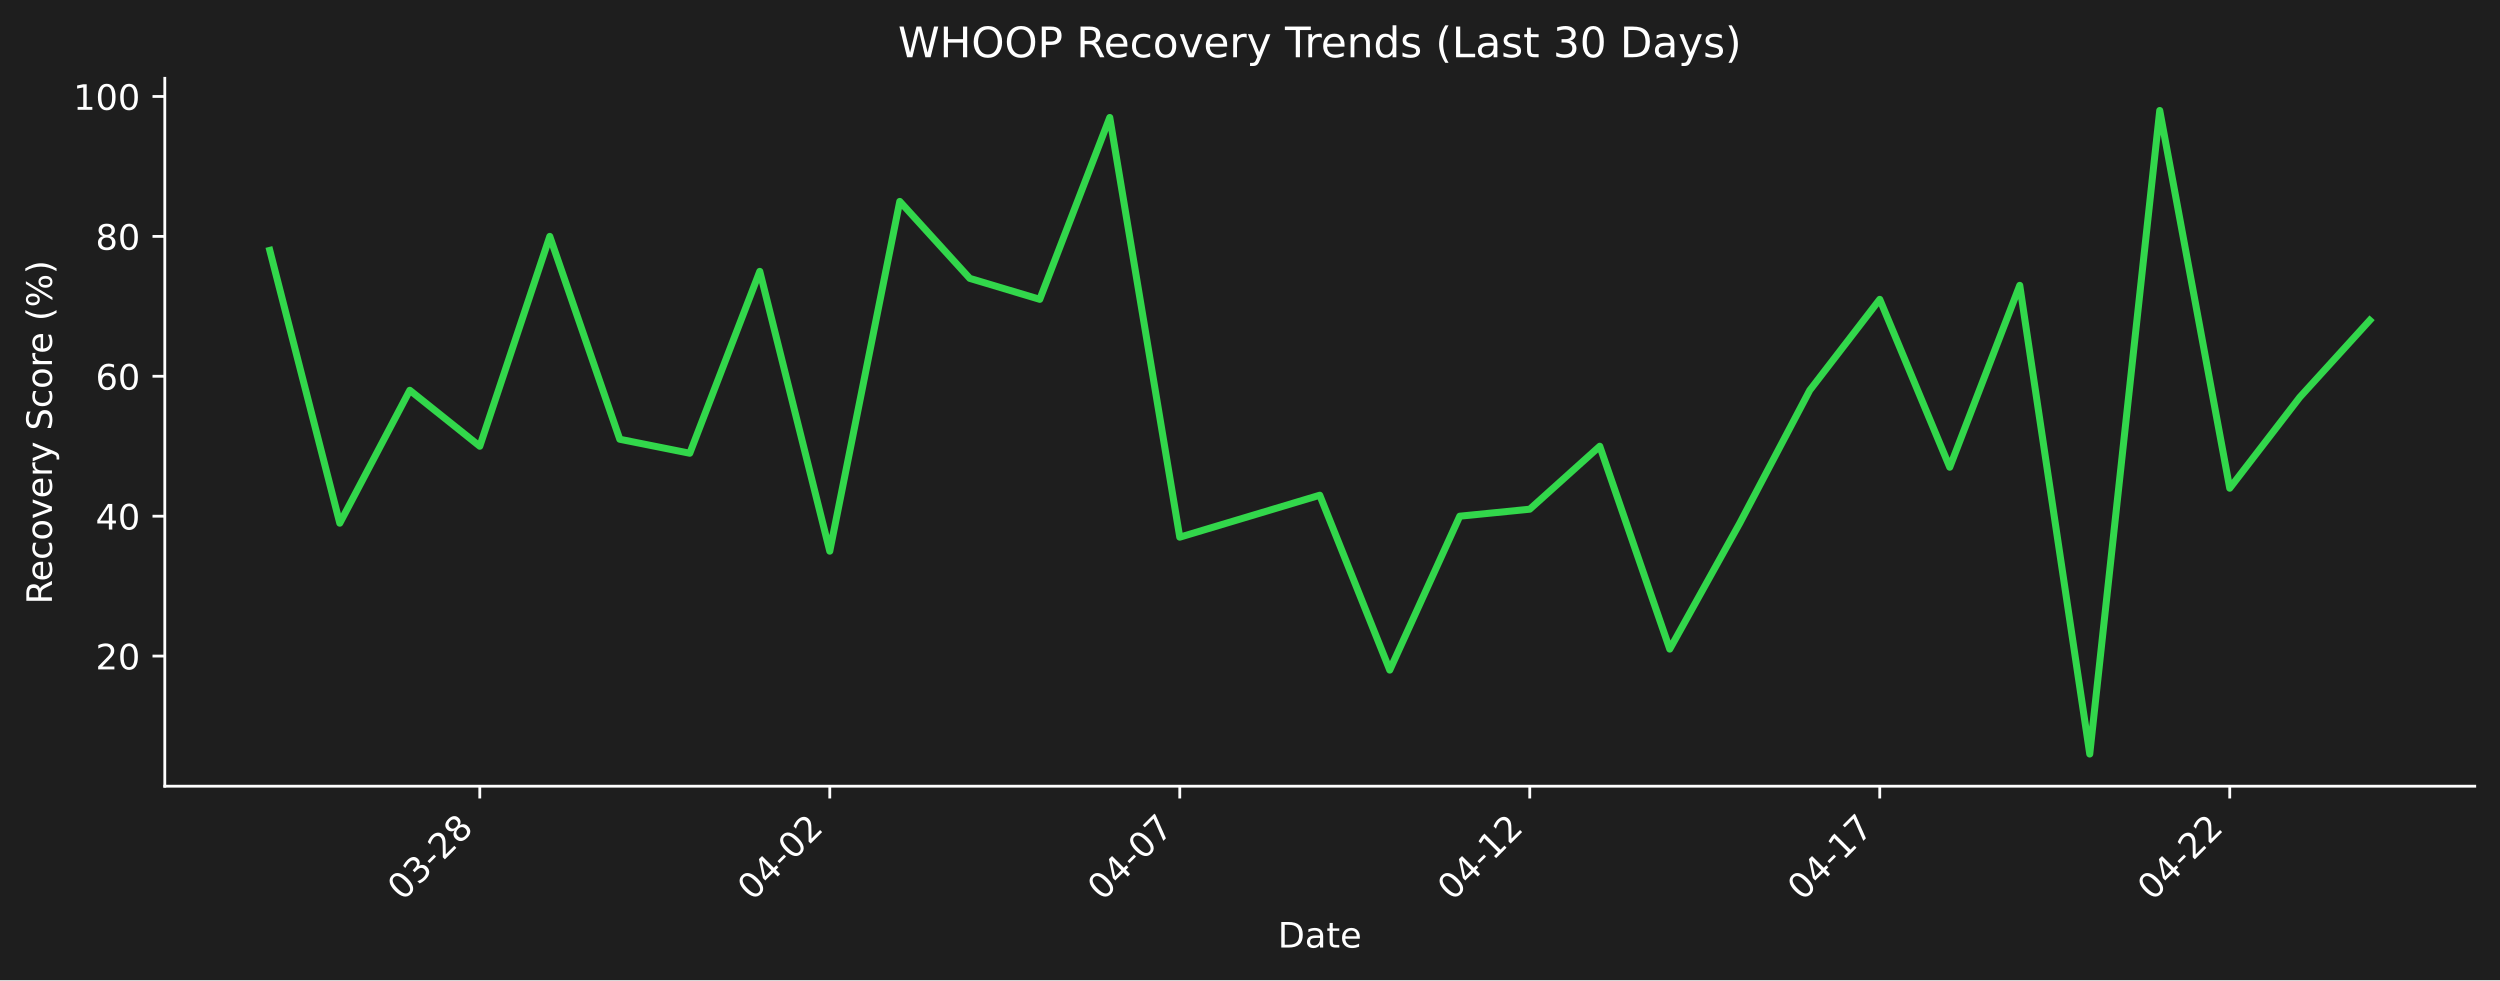
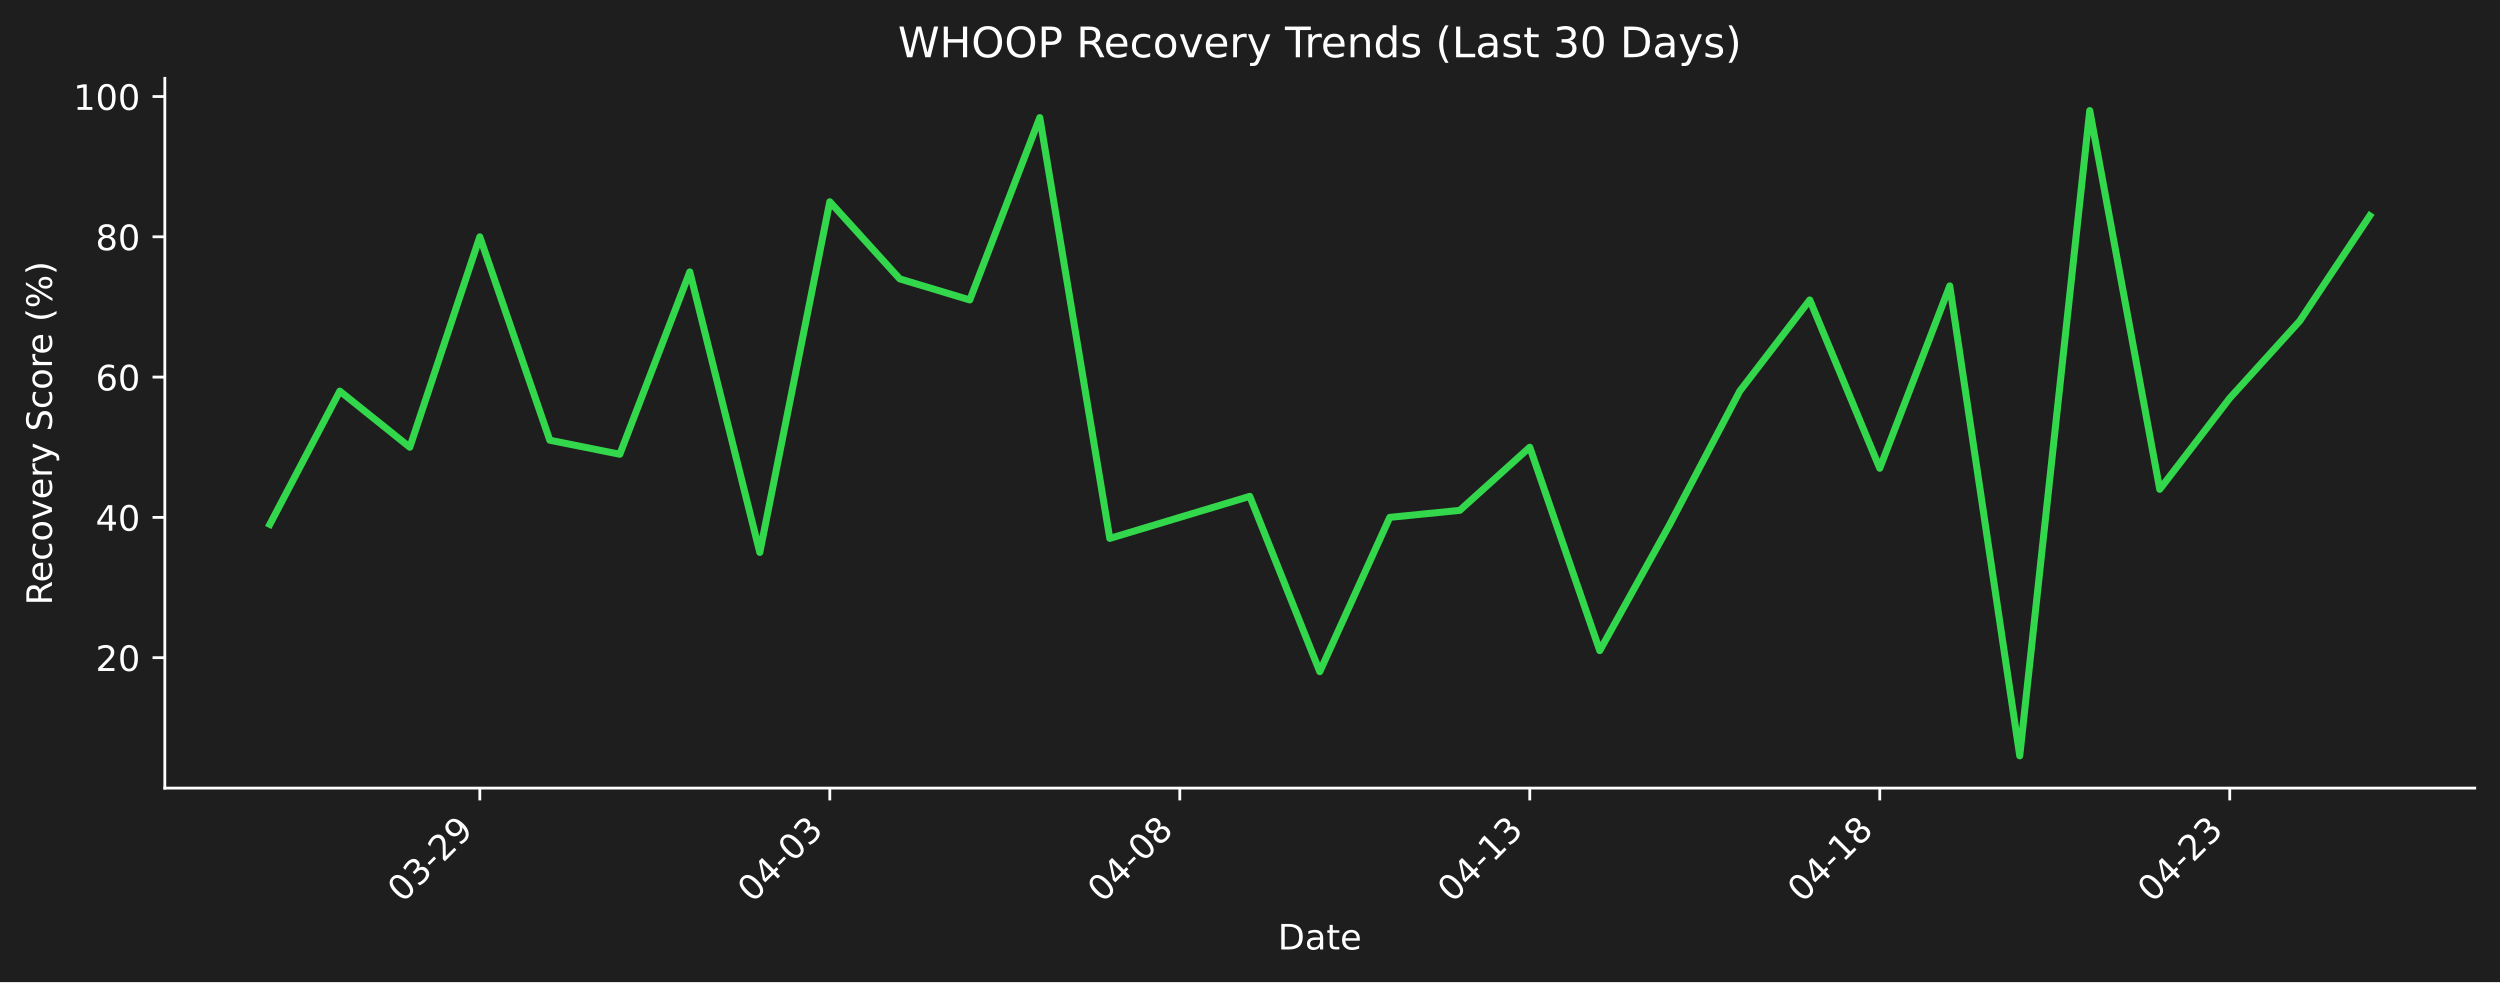
- <svg xmlns="http://www.w3.org/2000/svg" xmlns:xlink="http://www.w3.org/1999/xlink" width="712.496pt" height="279.334pt" viewBox="0 0 712.496 279.334" version="1.1">
+ <svg xmlns="http://www.w3.org/2000/svg" xmlns:xlink="http://www.w3.org/1999/xlink" width="712.361pt" height="279.832pt" viewBox="0 0 712.361 279.832" version="1.1">
  <defs>
    <style type="text/css">*{stroke-linejoin: round; stroke-linecap: butt}</style>
  </defs>
  <g id="figure_1">
    <g id="patch_1">
-       <path d="M 0 279.334  L 712.496 279.334  L 712.496 0  L 0 0  z " style="fill: #1e1e1e" />
+       <path d="M 0 279.832  L 712.361 279.832  L 712.361 0  L 0 0  z " style="fill: #1e1e1e" />
    </g>
    <g id="axes_1">
      <g id="patch_2">
-         <path d="M 46.966 224.066  L 705.296 224.066  L 705.296 22.318  L 46.966 22.318  L 46.966 224.066  z " style="fill: none" />
+         <path d="M 46.966 224.563  L 705.161 224.563  L 705.161 22.318  L 46.966 22.318  L 46.966 224.563  z " style="fill: none" />
      </g>
      <g id="matplotlib.axis_1">
        <g id="xtick_1">
          <g id="line2d_1">
            <defs>
-               <path id="md5cd1649bc" d="M 0 0  L 0 3.5  " style="stroke: #ffffff; stroke-width: 0.8" />
+               <path id="m07f5d8e334" d="M 0 0  L 0 3.5  " style="stroke: #ffffff; stroke-width: 0.8" />
            </defs>
            <g>
-               <use xlink:href="#md5cd1649bc" x="136.738" y="224.066" style="fill: #ffffff; stroke: #ffffff; stroke-width: 0.8" />
+               <use xlink:href="#m07f5d8e334" x="136.719" y="224.563" style="fill: #ffffff; stroke: #ffffff; stroke-width: 0.8" />
            </g>
          </g>
          <g id="text_1">
-             <g style="fill: #ffffff" transform="translate(114.7204 256.9857) rotate(-45) scale(0.1 -0.1)">
+             <g style="fill: #ffffff" transform="translate(114.702 257.483) rotate(-45) scale(0.1 -0.1)">
              <defs>
                <path id="DejaVuSans-30" d="M 2034 4250  Q 1547 4250 1301 3770  Q 1056 3291 1056 2328  Q 1056 1369 1301 889  Q 1547 409 2034 409  Q 2525 409 2770 889  Q 3016 1369 3016 2328  Q 3016 3291 2770 3770  Q 2525 4250 2034 4250  z M 2034 4750  Q 2819 4750 3233 4129  Q 3647 3509 3647 2328  Q 3647 1150 3233 529  Q 2819 -91 2034 -91  Q 1250 -91 836 529  Q 422 1150 422 2328  Q 422 3509 836 4129  Q 1250 4750 2034 4750  z " transform="scale(0.015625)" />
                <path id="DejaVuSans-33" d="M 2597 2516  Q 3050 2419 3304 2112  Q 3559 1806 3559 1356  Q 3559 666 3084 287  Q 2609 -91 1734 -91  Q 1441 -91 1130 -33  Q 819 25 488 141  L 488 750  Q 750 597 1062 519  Q 1375 441 1716 441  Q 2309 441 2620 675  Q 2931 909 2931 1356  Q 2931 1769 2642 2001  Q 2353 2234 1838 2234  L 1294 2234  L 1294 2753  L 1863 2753  Q 2328 2753 2575 2939  Q 2822 3125 2822 3475  Q 2822 3834 2567 4026  Q 2313 4219 1838 4219  Q 1578 4219 1281 4162  Q 984 4106 628 3988  L 628 4550  Q 988 4650 1302 4700  Q 1616 4750 1894 4750  Q 2613 4750 3031 4423  Q 3450 4097 3450 3541  Q 3450 3153 3228 2886  Q 3006 2619 2597 2516  z " transform="scale(0.015625)" />
                <path id="DejaVuSans-2d" d="M 313 2009  L 1997 2009  L 1997 1497  L 313 1497  L 313 2009  z " transform="scale(0.015625)" />
                <path id="DejaVuSans-32" d="M 1228 531  L 3431 531  L 3431 0  L 469 0  L 469 531  Q 828 903 1448 1529  Q 2069 2156 2228 2338  Q 2531 2678 2651 2914  Q 2772 3150 2772 3378  Q 2772 3750 2511 3984  Q 2250 4219 1831 4219  Q 1534 4219 1204 4116  Q 875 4013 500 3803  L 500 4441  Q 881 4594 1212 4672  Q 1544 4750 1819 4750  Q 2544 4750 2975 4387  Q 3406 4025 3406 3419  Q 3406 3131 3298 2873  Q 3191 2616 2906 2266  Q 2828 2175 2409 1742  Q 1991 1309 1228 531  z " transform="scale(0.015625)" />
-                 <path id="DejaVuSans-38" d="M 2034 2216  Q 1584 2216 1326 1975  Q 1069 1734 1069 1313  Q 1069 891 1326 650  Q 1584 409 2034 409  Q 2484 409 2743 651  Q 3003 894 3003 1313  Q 3003 1734 2745 1975  Q 2488 2216 2034 2216  z M 1403 2484  Q 997 2584 770 2862  Q 544 3141 544 3541  Q 544 4100 942 4425  Q 1341 4750 2034 4750  Q 2731 4750 3128 4425  Q 3525 4100 3525 3541  Q 3525 3141 3298 2862  Q 3072 2584 2669 2484  Q 3125 2378 3379 2068  Q 3634 1759 3634 1313  Q 3634 634 3220 271  Q 2806 -91 2034 -91  Q 1263 -91 848 271  Q 434 634 434 1313  Q 434 1759 690 2068  Q 947 2378 1403 2484  z M 1172 3481  Q 1172 3119 1398 2916  Q 1625 2713 2034 2713  Q 2441 2713 2670 2916  Q 2900 3119 2900 3481  Q 2900 3844 2670 4047  Q 2441 4250 2034 4250  Q 1625 4250 1398 4047  Q 1172 3844 1172 3481  z " transform="scale(0.015625)" />
+                 <path id="DejaVuSans-39" d="M 703 97  L 703 672  Q 941 559 1184 500  Q 1428 441 1663 441  Q 2288 441 2617 861  Q 2947 1281 2994 2138  Q 2813 1869 2534 1725  Q 2256 1581 1919 1581  Q 1219 1581 811 2004  Q 403 2428 403 3163  Q 403 3881 828 4315  Q 1253 4750 1959 4750  Q 2769 4750 3195 4129  Q 3622 3509 3622 2328  Q 3622 1225 3098 567  Q 2575 -91 1691 -91  Q 1453 -91 1209 -44  Q 966 3 703 97  z M 1959 2075  Q 2384 2075 2632 2365  Q 2881 2656 2881 3163  Q 2881 3666 2632 3958  Q 2384 4250 1959 4250  Q 1534 4250 1286 3958  Q 1038 3666 1038 3163  Q 1038 2656 1286 2365  Q 1534 2075 1959 2075  z " transform="scale(0.015625)" />
              </defs>
              <use xlink:href="#DejaVuSans-30" />
              <use xlink:href="#DejaVuSans-33" transform="translate(63.62305 0)" />
              <use xlink:href="#DejaVuSans-2d" transform="translate(127.2461 0)" />
              <use xlink:href="#DejaVuSans-32" transform="translate(163.3301 0)" />
-               <use xlink:href="#DejaVuSans-38" transform="translate(226.9531 0)" />
+               <use xlink:href="#DejaVuSans-39" transform="translate(226.9531 0)" />
            </g>
          </g>
        </g>
        <g id="xtick_2">
          <g id="line2d_2">
            <g>
-               <use xlink:href="#md5cd1649bc" x="236.485" y="224.066" style="fill: #ffffff; stroke: #ffffff; stroke-width: 0.8" />
+               <use xlink:href="#m07f5d8e334" x="236.446" y="224.563" style="fill: #ffffff; stroke: #ffffff; stroke-width: 0.8" />
            </g>
          </g>
          <g id="text_2">
-             <g style="fill: #ffffff" transform="translate(214.4673 256.9857) rotate(-45) scale(0.1 -0.1)">
+             <g style="fill: #ffffff" transform="translate(214.4285 257.483) rotate(-45) scale(0.1 -0.1)">
              <defs>
                <path id="DejaVuSans-34" d="M 2419 4116  L 825 1625  L 2419 1625  L 2419 4116  z M 2253 4666  L 3047 4666  L 3047 1625  L 3713 1625  L 3713 1100  L 3047 1100  L 3047 0  L 2419 0  L 2419 1100  L 313 1100  L 313 1709  L 2253 4666  z " transform="scale(0.015625)" />
              </defs>
              <use xlink:href="#DejaVuSans-30" />
              <use xlink:href="#DejaVuSans-34" transform="translate(63.62305 0)" />
              <use xlink:href="#DejaVuSans-2d" transform="translate(127.2461 0)" />
              <use xlink:href="#DejaVuSans-30" transform="translate(163.3301 0)" />
-               <use xlink:href="#DejaVuSans-32" transform="translate(226.9531 0)" />
+               <use xlink:href="#DejaVuSans-33" transform="translate(226.9531 0)" />
            </g>
          </g>
        </g>
        <g id="xtick_3">
          <g id="line2d_3">
            <g>
-               <use xlink:href="#md5cd1649bc" x="336.232" y="224.066" style="fill: #ffffff; stroke: #ffffff; stroke-width: 0.8" />
+               <use xlink:href="#m07f5d8e334" x="336.173" y="224.563" style="fill: #ffffff; stroke: #ffffff; stroke-width: 0.8" />
            </g>
          </g>
          <g id="text_3">
-             <g style="fill: #ffffff" transform="translate(314.2143 256.9857) rotate(-45) scale(0.1 -0.1)">
-               <defs>
-                 <path id="DejaVuSans-37" d="M 525 4666  L 3525 4666  L 3525 4397  L 1831 0  L 1172 0  L 2766 4134  L 525 4134  L 525 4666  z " transform="scale(0.015625)" />
+             <g style="fill: #ffffff" transform="translate(314.155 257.483) rotate(-45) scale(0.1 -0.1)">
+               <defs>
+                 <path id="DejaVuSans-38" d="M 2034 2216  Q 1584 2216 1326 1975  Q 1069 1734 1069 1313  Q 1069 891 1326 650  Q 1584 409 2034 409  Q 2484 409 2743 651  Q 3003 894 3003 1313  Q 3003 1734 2745 1975  Q 2488 2216 2034 2216  z M 1403 2484  Q 997 2584 770 2862  Q 544 3141 544 3541  Q 544 4100 942 4425  Q 1341 4750 2034 4750  Q 2731 4750 3128 4425  Q 3525 4100 3525 3541  Q 3525 3141 3298 2862  Q 3072 2584 2669 2484  Q 3125 2378 3379 2068  Q 3634 1759 3634 1313  Q 3634 634 3220 271  Q 2806 -91 2034 -91  Q 1263 -91 848 271  Q 434 634 434 1313  Q 434 1759 690 2068  Q 947 2378 1403 2484  z M 1172 3481  Q 1172 3119 1398 2916  Q 1625 2713 2034 2713  Q 2441 2713 2670 2916  Q 2900 3119 2900 3481  Q 2900 3844 2670 4047  Q 2441 4250 2034 4250  Q 1625 4250 1398 4047  Q 1172 3844 1172 3481  z " transform="scale(0.015625)" />
              </defs>
              <use xlink:href="#DejaVuSans-30" />
              <use xlink:href="#DejaVuSans-34" transform="translate(63.62305 0)" />
              <use xlink:href="#DejaVuSans-2d" transform="translate(127.2461 0)" />
              <use xlink:href="#DejaVuSans-30" transform="translate(163.3301 0)" />
-               <use xlink:href="#DejaVuSans-37" transform="translate(226.9531 0)" />
+               <use xlink:href="#DejaVuSans-38" transform="translate(226.9531 0)" />
            </g>
          </g>
        </g>
        <g id="xtick_4">
          <g id="line2d_4">
            <g>
-               <use xlink:href="#md5cd1649bc" x="435.979" y="224.066" style="fill: #ffffff; stroke: #ffffff; stroke-width: 0.8" />
+               <use xlink:href="#m07f5d8e334" x="435.899" y="224.563" style="fill: #ffffff; stroke: #ffffff; stroke-width: 0.8" />
            </g>
          </g>
          <g id="text_4">
-             <g style="fill: #ffffff" transform="translate(413.9613 256.9857) rotate(-45) scale(0.1 -0.1)">
+             <g style="fill: #ffffff" transform="translate(413.8815 257.483) rotate(-45) scale(0.1 -0.1)">
              <defs>
                <path id="DejaVuSans-31" d="M 794 531  L 1825 531  L 1825 4091  L 703 3866  L 703 4441  L 1819 4666  L 2450 4666  L 2450 531  L 3481 531  L 3481 0  L 794 0  L 794 531  z " transform="scale(0.015625)" />
              </defs>
              <use xlink:href="#DejaVuSans-30" />
              <use xlink:href="#DejaVuSans-34" transform="translate(63.62305 0)" />
              <use xlink:href="#DejaVuSans-2d" transform="translate(127.2461 0)" />
              <use xlink:href="#DejaVuSans-31" transform="translate(163.3301 0)" />
-               <use xlink:href="#DejaVuSans-32" transform="translate(226.9531 0)" />
+               <use xlink:href="#DejaVuSans-33" transform="translate(226.9531 0)" />
            </g>
          </g>
        </g>
        <g id="xtick_5">
          <g id="line2d_5">
            <g>
-               <use xlink:href="#md5cd1649bc" x="535.726" y="224.066" style="fill: #ffffff; stroke: #ffffff; stroke-width: 0.8" />
+               <use xlink:href="#m07f5d8e334" x="535.626" y="224.563" style="fill: #ffffff; stroke: #ffffff; stroke-width: 0.8" />
            </g>
          </g>
          <g id="text_5">
-             <g style="fill: #ffffff" transform="translate(513.7082 256.9857) rotate(-45) scale(0.1 -0.1)">
+             <g style="fill: #ffffff" transform="translate(513.608 257.483) rotate(-45) scale(0.1 -0.1)">
              <use xlink:href="#DejaVuSans-30" />
              <use xlink:href="#DejaVuSans-34" transform="translate(63.62305 0)" />
              <use xlink:href="#DejaVuSans-2d" transform="translate(127.2461 0)" />
              <use xlink:href="#DejaVuSans-31" transform="translate(163.3301 0)" />
-               <use xlink:href="#DejaVuSans-37" transform="translate(226.9531 0)" />
+               <use xlink:href="#DejaVuSans-38" transform="translate(226.9531 0)" />
            </g>
          </g>
        </g>
        <g id="xtick_6">
          <g id="line2d_6">
            <g>
-               <use xlink:href="#md5cd1649bc" x="635.473" y="224.066" style="fill: #ffffff; stroke: #ffffff; stroke-width: 0.8" />
+               <use xlink:href="#m07f5d8e334" x="635.352" y="224.563" style="fill: #ffffff; stroke: #ffffff; stroke-width: 0.8" />
            </g>
          </g>
          <g id="text_6">
-             <g style="fill: #ffffff" transform="translate(613.4552 256.9857) rotate(-45) scale(0.1 -0.1)">
+             <g style="fill: #ffffff" transform="translate(613.3345 257.483) rotate(-45) scale(0.1 -0.1)">
              <use xlink:href="#DejaVuSans-30" />
              <use xlink:href="#DejaVuSans-34" transform="translate(63.62305 0)" />
              <use xlink:href="#DejaVuSans-2d" transform="translate(127.2461 0)" />
              <use xlink:href="#DejaVuSans-32" transform="translate(163.3301 0)" />
-               <use xlink:href="#DejaVuSans-32" transform="translate(226.9531 0)" />
+               <use xlink:href="#DejaVuSans-33" transform="translate(226.9531 0)" />
            </g>
          </g>
        </g>
        <g id="text_7">
-           <g style="fill: #ffffff" transform="translate(364.1798 270.0547) scale(0.1 -0.1)">
+           <g style="fill: #ffffff" transform="translate(364.1123 270.552) scale(0.1 -0.1)">
            <defs>
              <path id="DejaVuSans-44" d="M 1259 4147  L 1259 519  L 2022 519  Q 2988 519 3436 956  Q 3884 1394 3884 2338  Q 3884 3275 3436 3711  Q 2988 4147 2022 4147  L 1259 4147  z M 628 4666  L 1925 4666  Q 3281 4666 3915 4102  Q 4550 3538 4550 2338  Q 4550 1131 3912 565  Q 3275 0 1925 0  L 628 0  L 628 4666  z " transform="scale(0.015625)" />
              <path id="DejaVuSans-61" d="M 2194 1759  Q 1497 1759 1228 1600  Q 959 1441 959 1056  Q 959 750 1161 570  Q 1363 391 1709 391  Q 2188 391 2477 730  Q 2766 1069 2766 1631  L 2766 1759  L 2194 1759  z M 3341 1997  L 3341 0  L 2766 0  L 2766 531  Q 2569 213 2275 61  Q 1981 -91 1556 -91  Q 1019 -91 701 211  Q 384 513 384 1019  Q 384 1609 779 1909  Q 1175 2209 1959 2209  L 2766 2209  L 2766 2266  Q 2766 2663 2505 2880  Q 2244 3097 1772 3097  Q 1472 3097 1187 3025  Q 903 2953 641 2809  L 641 3341  Q 956 3463 1253 3523  Q 1550 3584 1831 3584  Q 2591 3584 2966 3190  Q 3341 2797 3341 1997  z " transform="scale(0.015625)" />
              <path id="DejaVuSans-74" d="M 1172 4494  L 1172 3500  L 2356 3500  L 2356 3053  L 1172 3053  L 1172 1153  Q 1172 725 1289 603  Q 1406 481 1766 481  L 2356 481  L 2356 0  L 1766 0  Q 1100 0 847 248  Q 594 497 594 1153  L 594 3053  L 172 3053  L 172 3500  L 594 3500  L 594 4494  L 1172 4494  z " transform="scale(0.015625)" />
              <path id="DejaVuSans-65" d="M 3597 1894  L 3597 1613  L 953 1613  Q 991 1019 1311 708  Q 1631 397 2203 397  Q 2534 397 2845 478  Q 3156 559 3463 722  L 3463 178  Q 3153 47 2828 -22  Q 2503 -91 2169 -91  Q 1331 -91 842 396  Q 353 884 353 1716  Q 353 2575 817 3079  Q 1281 3584 2069 3584  Q 2775 3584 3186 3129  Q 3597 2675 3597 1894  z M 3022 2063  Q 3016 2534 2758 2815  Q 2500 3097 2075 3097  Q 1594 3097 1305 2825  Q 1016 2553 972 2059  L 3022 2063  z " transform="scale(0.015625)" />
            </defs>
            <use xlink:href="#DejaVuSans-44" />
            <use xlink:href="#DejaVuSans-61" transform="translate(77.00195 0)" />
            <use xlink:href="#DejaVuSans-74" transform="translate(138.2812 0)" />
            <use xlink:href="#DejaVuSans-65" transform="translate(177.4902 0)" />
          </g>
        </g>
      </g>
      <g id="matplotlib.axis_2">
        <g id="ytick_1">
          <g id="line2d_7">
            <defs>
-               <path id="mab1e98b0a4" d="M 0 0  L -3.5 0  " style="stroke: #ffffff; stroke-width: 0.8" />
+               <path id="m7a1d10a2e1" d="M 0 0  L -3.5 0  " style="stroke: #ffffff; stroke-width: 0.8" />
            </defs>
            <g>
-               <use xlink:href="#mab1e98b0a4" x="46.966" y="186.986" style="fill: #ffffff; stroke: #ffffff; stroke-width: 0.8" />
+               <use xlink:href="#m7a1d10a2e1" x="46.966" y="187.392" style="fill: #ffffff; stroke: #ffffff; stroke-width: 0.8" />
            </g>
          </g>
          <g id="text_8">
-             <g style="fill: #ffffff" transform="translate(27.24063 190.7849) scale(0.1 -0.1)">
+             <g style="fill: #ffffff" transform="translate(27.24063 191.1908) scale(0.1 -0.1)">
              <use xlink:href="#DejaVuSans-32" />
              <use xlink:href="#DejaVuSans-30" transform="translate(63.62305 0)" />
            </g>
          </g>
        </g>
        <g id="ytick_2">
          <g id="line2d_8">
            <g>
-               <use xlink:href="#mab1e98b0a4" x="46.966" y="147.115" style="fill: #ffffff; stroke: #ffffff; stroke-width: 0.8" />
+               <use xlink:href="#m7a1d10a2e1" x="46.966" y="147.422" style="fill: #ffffff; stroke: #ffffff; stroke-width: 0.8" />
            </g>
          </g>
          <g id="text_9">
-             <g style="fill: #ffffff" transform="translate(27.24063 150.9138) scale(0.1 -0.1)">
+             <g style="fill: #ffffff" transform="translate(27.24063 151.2214) scale(0.1 -0.1)">
              <use xlink:href="#DejaVuSans-34" />
              <use xlink:href="#DejaVuSans-30" transform="translate(63.62305 0)" />
            </g>
          </g>
        </g>
        <g id="ytick_3">
          <g id="line2d_9">
            <g>
-               <use xlink:href="#mab1e98b0a4" x="46.966" y="107.244" style="fill: #ffffff; stroke: #ffffff; stroke-width: 0.8" />
+               <use xlink:href="#m7a1d10a2e1" x="46.966" y="107.453" style="fill: #ffffff; stroke: #ffffff; stroke-width: 0.8" />
            </g>
          </g>
          <g id="text_10">
-             <g style="fill: #ffffff" transform="translate(27.24063 111.0428) scale(0.1 -0.1)">
+             <g style="fill: #ffffff" transform="translate(27.24063 111.2521) scale(0.1 -0.1)">
              <defs>
                <path id="DejaVuSans-36" d="M 2113 2584  Q 1688 2584 1439 2293  Q 1191 2003 1191 1497  Q 1191 994 1439 701  Q 1688 409 2113 409  Q 2538 409 2786 701  Q 3034 994 3034 1497  Q 3034 2003 2786 2293  Q 2538 2584 2113 2584  z M 3366 4563  L 3366 3988  Q 3128 4100 2886 4159  Q 2644 4219 2406 4219  Q 1781 4219 1451 3797  Q 1122 3375 1075 2522  Q 1259 2794 1537 2939  Q 1816 3084 2150 3084  Q 2853 3084 3261 2657  Q 3669 2231 3669 1497  Q 3669 778 3244 343  Q 2819 -91 2113 -91  Q 1303 -91 875 529  Q 447 1150 447 2328  Q 447 3434 972 4092  Q 1497 4750 2381 4750  Q 2619 4750 2861 4703  Q 3103 4656 3366 4563  z " transform="scale(0.015625)" />
              </defs>
              <use xlink:href="#DejaVuSans-36" />
              <use xlink:href="#DejaVuSans-30" transform="translate(63.62305 0)" />
            </g>
          </g>
        </g>
        <g id="ytick_4">
          <g id="line2d_10">
            <g>
-               <use xlink:href="#mab1e98b0a4" x="46.966" y="67.372" style="fill: #ffffff; stroke: #ffffff; stroke-width: 0.8" />
+               <use xlink:href="#m7a1d10a2e1" x="46.966" y="67.483" style="fill: #ffffff; stroke: #ffffff; stroke-width: 0.8" />
            </g>
          </g>
          <g id="text_11">
-             <g style="fill: #ffffff" transform="translate(27.24063 71.17167) scale(0.1 -0.1)">
+             <g style="fill: #ffffff" transform="translate(27.24063 71.28272) scale(0.1 -0.1)">
              <use xlink:href="#DejaVuSans-38" />
              <use xlink:href="#DejaVuSans-30" transform="translate(63.62305 0)" />
            </g>
          </g>
        </g>
        <g id="ytick_5">
          <g id="line2d_11">
            <g>
-               <use xlink:href="#mab1e98b0a4" x="46.966" y="27.501" style="fill: #ffffff; stroke: #ffffff; stroke-width: 0.8" />
+               <use xlink:href="#m7a1d10a2e1" x="46.966" y="27.514" style="fill: #ffffff; stroke: #ffffff; stroke-width: 0.8" />
            </g>
          </g>
          <g id="text_12">
-             <g style="fill: #ffffff" transform="translate(20.87813 31.30059) scale(0.1 -0.1)">
+             <g style="fill: #ffffff" transform="translate(20.87813 31.31336) scale(0.1 -0.1)">
              <use xlink:href="#DejaVuSans-31" />
              <use xlink:href="#DejaVuSans-30" transform="translate(63.62305 0)" />
              <use xlink:href="#DejaVuSans-30" transform="translate(127.2461 0)" />
            </g>
          </g>
        </g>
        <g id="text_13">
-           <g style="fill: #ffffff" transform="translate(14.79844 172.2099) rotate(-90) scale(0.1 -0.1)">
+           <g style="fill: #ffffff" transform="translate(14.79844 172.4586) rotate(-90) scale(0.1 -0.1)">
            <defs>
              <path id="DejaVuSans-52" d="M 2841 2188  Q 3044 2119 3236 1894  Q 3428 1669 3622 1275  L 4263 0  L 3584 0  L 2988 1197  Q 2756 1666 2539 1819  Q 2322 1972 1947 1972  L 1259 1972  L 1259 0  L 628 0  L 628 4666  L 2053 4666  Q 2853 4666 3247 4331  Q 3641 3997 3641 3322  Q 3641 2881 3436 2590  Q 3231 2300 2841 2188  z M 1259 4147  L 1259 2491  L 2053 2491  Q 2509 2491 2742 2702  Q 2975 2913 2975 3322  Q 2975 3731 2742 3939  Q 2509 4147 2053 4147  L 1259 4147  z " transform="scale(0.015625)" />
              <path id="DejaVuSans-63" d="M 3122 3366  L 3122 2828  Q 2878 2963 2633 3030  Q 2388 3097 2138 3097  Q 1578 3097 1268 2742  Q 959 2388 959 1747  Q 959 1106 1268 751  Q 1578 397 2138 397  Q 2388 397 2633 464  Q 2878 531 3122 666  L 3122 134  Q 2881 22 2623 -34  Q 2366 -91 2075 -91  Q 1284 -91 818 406  Q 353 903 353 1747  Q 353 2603 823 3093  Q 1294 3584 2113 3584  Q 2378 3584 2631 3529  Q 2884 3475 3122 3366  z " transform="scale(0.015625)" />
              <path id="DejaVuSans-6f" d="M 1959 3097  Q 1497 3097 1228 2736  Q 959 2375 959 1747  Q 959 1119 1226 758  Q 1494 397 1959 397  Q 2419 397 2687 759  Q 2956 1122 2956 1747  Q 2956 2369 2687 2733  Q 2419 3097 1959 3097  z M 1959 3584  Q 2709 3584 3137 3096  Q 3566 2609 3566 1747  Q 3566 888 3137 398  Q 2709 -91 1959 -91  Q 1206 -91 779 398  Q 353 888 353 1747  Q 353 2609 779 3096  Q 1206 3584 1959 3584  z " transform="scale(0.015625)" />
              <path id="DejaVuSans-76" d="M 191 3500  L 800 3500  L 1894 563  L 2988 3500  L 3597 3500  L 2284 0  L 1503 0  L 191 3500  z " transform="scale(0.015625)" />
              <path id="DejaVuSans-72" d="M 2631 2963  Q 2534 3019 2420 3045  Q 2306 3072 2169 3072  Q 1681 3072 1420 2755  Q 1159 2438 1159 1844  L 1159 0  L 581 0  L 581 3500  L 1159 3500  L 1159 2956  Q 1341 3275 1631 3429  Q 1922 3584 2338 3584  Q 2397 3584 2469 3576  Q 2541 3569 2628 3553  L 2631 2963  z " transform="scale(0.015625)" />
              <path id="DejaVuSans-79" d="M 2059 -325  Q 1816 -950 1584 -1140  Q 1353 -1331 966 -1331  L 506 -1331  L 506 -850  L 844 -850  Q 1081 -850 1212 -737  Q 1344 -625 1503 -206  L 1606 56  L 191 3500  L 800 3500  L 1894 763  L 2988 3500  L 3597 3500  L 2059 -325  z " transform="scale(0.015625)" />
              <path id="DejaVuSans-20" transform="scale(0.015625)" />
              <path id="DejaVuSans-53" d="M 3425 4513  L 3425 3897  Q 3066 4069 2747 4153  Q 2428 4238 2131 4238  Q 1616 4238 1336 4038  Q 1056 3838 1056 3469  Q 1056 3159 1242 3001  Q 1428 2844 1947 2747  L 2328 2669  Q 3034 2534 3370 2195  Q 3706 1856 3706 1288  Q 3706 609 3251 259  Q 2797 -91 1919 -91  Q 1588 -91 1214 -16  Q 841 59 441 206  L 441 856  Q 825 641 1194 531  Q 1563 422 1919 422  Q 2459 422 2753 634  Q 3047 847 3047 1241  Q 3047 1584 2836 1778  Q 2625 1972 2144 2069  L 1759 2144  Q 1053 2284 737 2584  Q 422 2884 422 3419  Q 422 4038 858 4394  Q 1294 4750 2059 4750  Q 2388 4750 2728 4690  Q 3069 4631 3425 4513  z " transform="scale(0.015625)" />
              <path id="DejaVuSans-28" d="M 1984 4856  Q 1566 4138 1362 3434  Q 1159 2731 1159 2009  Q 1159 1288 1364 580  Q 1569 -128 1984 -844  L 1484 -844  Q 1016 -109 783 600  Q 550 1309 550 2009  Q 550 2706 781 3412  Q 1013 4119 1484 4856  L 1984 4856  z " transform="scale(0.015625)" />
              <path id="DejaVuSans-25" d="M 4653 2053  Q 4381 2053 4226 1822  Q 4072 1591 4072 1178  Q 4072 772 4226 539  Q 4381 306 4653 306  Q 4919 306 5073 539  Q 5228 772 5228 1178  Q 5228 1588 5073 1820  Q 4919 2053 4653 2053  z M 4653 2450  Q 5147 2450 5437 2106  Q 5728 1763 5728 1178  Q 5728 594 5436 251  Q 5144 -91 4653 -91  Q 4153 -91 3862 251  Q 3572 594 3572 1178  Q 3572 1766 3864 2108  Q 4156 2450 4653 2450  z M 1428 4353  Q 1159 4353 1004 4120  Q 850 3888 850 3481  Q 850 3069 1003 2837  Q 1156 2606 1428 2606  Q 1700 2606 1854 2837  Q 2009 3069 2009 3481  Q 2009 3884 1853 4118  Q 1697 4353 1428 4353  z M 4250 4750  L 4750 4750  L 1831 -91  L 1331 -91  L 4250 4750  z M 1428 4750  Q 1922 4750 2215 4408  Q 2509 4066 2509 3481  Q 2509 2891 2217 2550  Q 1925 2209 1428 2209  Q 931 2209 642 2551  Q 353 2894 353 3481  Q 353 4063 643 4406  Q 934 4750 1428 4750  z " transform="scale(0.015625)" />
              <path id="DejaVuSans-29" d="M 513 4856  L 1013 4856  Q 1481 4119 1714 3412  Q 1947 2706 1947 2009  Q 1947 1309 1714 600  Q 1481 -109 1013 -844  L 513 -844  Q 928 -128 1133 580  Q 1338 1288 1338 2009  Q 1338 2731 1133 3434  Q 928 4138 513 4856  z " transform="scale(0.015625)" />
            </defs>
            <use xlink:href="#DejaVuSans-52" />
            <use xlink:href="#DejaVuSans-65" transform="translate(64.98242 0)" />
            <use xlink:href="#DejaVuSans-63" transform="translate(126.5059 0)" />
            <use xlink:href="#DejaVuSans-6f" transform="translate(181.4863 0)" />
            <use xlink:href="#DejaVuSans-76" transform="translate(242.668 0)" />
            <use xlink:href="#DejaVuSans-65" transform="translate(301.8477 0)" />
            <use xlink:href="#DejaVuSans-72" transform="translate(363.3711 0)" />
            <use xlink:href="#DejaVuSans-79" transform="translate(404.4844 0)" />
            <use xlink:href="#DejaVuSans-20" transform="translate(463.6641 0)" />
            <use xlink:href="#DejaVuSans-53" transform="translate(495.4512 0)" />
            <use xlink:href="#DejaVuSans-63" transform="translate(558.9277 0)" />
            <use xlink:href="#DejaVuSans-6f" transform="translate(613.9082 0)" />
            <use xlink:href="#DejaVuSans-72" transform="translate(675.0898 0)" />
            <use xlink:href="#DejaVuSans-65" transform="translate(713.9531 0)" />
            <use xlink:href="#DejaVuSans-20" transform="translate(775.4766 0)" />
            <use xlink:href="#DejaVuSans-28" transform="translate(807.2637 0)" />
            <use xlink:href="#DejaVuSans-25" transform="translate(846.2773 0)" />
            <use xlink:href="#DejaVuSans-29" transform="translate(941.2969 0)" />
          </g>
        </g>
      </g>
      <g id="line2d_12">
-         <path d="M 76.89 71.36  L 96.839 149.108  L 116.789 111.231  L 136.738 127.179  L 156.687 67.372  L 176.637 125.186  L 196.586 129.173  L 216.535 77.34  L 236.485 157.082  L 256.434 57.405  L 276.384 79.334  L 296.333 85.314  L 316.282 33.482  L 336.232 153.095  L 356.181 147.115  L 376.131 141.134  L 396.08 190.973  L 416.029 147.115  L 435.979 145.121  L 455.928 127.179  L 475.878 184.992  L 495.827 149.108  L 515.776 111.231  L 535.726 85.314  L 555.675 133.16  L 575.625 81.327  L 595.574 214.895  L 615.523 31.488  L 635.473 139.14  L 655.422 113.224  L 675.372 91.295  " clip-path="url(#p4e02f7b561)" style="fill: none; stroke: #32d74b; stroke-width: 2; stroke-linecap: square" />
+         <path d="M 76.884 149.421  L 96.829 111.45  L 116.774 127.438  L 136.719 67.483  L 156.665 125.439  L 176.61 129.436  L 196.555 77.476  L 216.501 157.415  L 236.446 57.491  L 256.391 79.474  L 276.337 85.47  L 296.282 33.51  L 316.227 153.418  L 336.173 147.422  L 356.118 141.427  L 376.063 191.389  L 396.008 147.422  L 415.954 145.424  L 435.899 127.438  L 455.844 185.393  L 475.79 149.421  L 495.735 111.45  L 515.68 85.47  L 535.626 133.433  L 555.571 81.473  L 575.516 215.37  L 595.461 31.511  L 615.407 139.428  L 635.352 113.448  L 655.297 91.465  L 675.243 61.488  " clip-path="url(#p95cb2fc35d)" style="fill: none; stroke: #32d74b; stroke-width: 2; stroke-linecap: square" />
      </g>
      <g id="patch_3">
-         <path d="M 46.966 224.066  L 46.966 22.318  " style="fill: none; stroke: #ffffff; stroke-width: 0.8; stroke-linejoin: miter; stroke-linecap: square" />
+         <path d="M 46.966 224.563  L 46.966 22.318  " style="fill: none; stroke: #ffffff; stroke-width: 0.8; stroke-linejoin: miter; stroke-linecap: square" />
      </g>
      <g id="patch_4">
-         <path d="M 46.966 224.066  L 705.296 224.066  " style="fill: none; stroke: #ffffff; stroke-width: 0.8; stroke-linejoin: miter; stroke-linecap: square" />
+         <path d="M 46.966 224.563  L 705.161 224.563  " style="fill: none; stroke: #ffffff; stroke-width: 0.8; stroke-linejoin: miter; stroke-linecap: square" />
      </g>
      <g id="text_14">
-         <g style="fill: #ffffff" transform="translate(255.9366 16.31812) scale(0.12 -0.12)">
+         <g style="fill: #ffffff" transform="translate(255.8691 16.31812) scale(0.12 -0.12)">
          <defs>
            <path id="DejaVuSans-57" d="M 213 4666  L 850 4666  L 1831 722  L 2809 4666  L 3519 4666  L 4500 722  L 5478 4666  L 6119 4666  L 4947 0  L 4153 0  L 3169 4050  L 2175 0  L 1381 0  L 213 4666  z " transform="scale(0.015625)" />
            <path id="DejaVuSans-48" d="M 628 4666  L 1259 4666  L 1259 2753  L 3553 2753  L 3553 4666  L 4184 4666  L 4184 0  L 3553 0  L 3553 2222  L 1259 2222  L 1259 0  L 628 0  L 628 4666  z " transform="scale(0.015625)" />
            <path id="DejaVuSans-4f" d="M 2522 4238  Q 1834 4238 1429 3725  Q 1025 3213 1025 2328  Q 1025 1447 1429 934  Q 1834 422 2522 422  Q 3209 422 3611 934  Q 4013 1447 4013 2328  Q 4013 3213 3611 3725  Q 3209 4238 2522 4238  z M 2522 4750  Q 3503 4750 4090 4092  Q 4678 3434 4678 2328  Q 4678 1225 4090 567  Q 3503 -91 2522 -91  Q 1538 -91 948 565  Q 359 1222 359 2328  Q 359 3434 948 4092  Q 1538 4750 2522 4750  z " transform="scale(0.015625)" />
            <path id="DejaVuSans-50" d="M 1259 4147  L 1259 2394  L 2053 2394  Q 2494 2394 2734 2622  Q 2975 2850 2975 3272  Q 2975 3691 2734 3919  Q 2494 4147 2053 4147  L 1259 4147  z M 628 4666  L 2053 4666  Q 2838 4666 3239 4311  Q 3641 3956 3641 3272  Q 3641 2581 3239 2228  Q 2838 1875 2053 1875  L 1259 1875  L 1259 0  L 628 0  L 628 4666  z " transform="scale(0.015625)" />
            <path id="DejaVuSans-54" d="M -19 4666  L 3928 4666  L 3928 4134  L 2272 4134  L 2272 0  L 1638 0  L 1638 4134  L -19 4134  L -19 4666  z " transform="scale(0.015625)" />
            <path id="DejaVuSans-6e" d="M 3513 2113  L 3513 0  L 2938 0  L 2938 2094  Q 2938 2591 2744 2837  Q 2550 3084 2163 3084  Q 1697 3084 1428 2787  Q 1159 2491 1159 1978  L 1159 0  L 581 0  L 581 3500  L 1159 3500  L 1159 2956  Q 1366 3272 1645 3428  Q 1925 3584 2291 3584  Q 2894 3584 3203 3211  Q 3513 2838 3513 2113  z " transform="scale(0.015625)" />
            <path id="DejaVuSans-64" d="M 2906 2969  L 2906 4863  L 3481 4863  L 3481 0  L 2906 0  L 2906 525  Q 2725 213 2448 61  Q 2172 -91 1784 -91  Q 1150 -91 751 415  Q 353 922 353 1747  Q 353 2572 751 3078  Q 1150 3584 1784 3584  Q 2172 3584 2448 3432  Q 2725 3281 2906 2969  z M 947 1747  Q 947 1113 1208 752  Q 1469 391 1925 391  Q 2381 391 2643 752  Q 2906 1113 2906 1747  Q 2906 2381 2643 2742  Q 2381 3103 1925 3103  Q 1469 3103 1208 2742  Q 947 2381 947 1747  z " transform="scale(0.015625)" />
            <path id="DejaVuSans-73" d="M 2834 3397  L 2834 2853  Q 2591 2978 2328 3040  Q 2066 3103 1784 3103  Q 1356 3103 1142 2972  Q 928 2841 928 2578  Q 928 2378 1081 2264  Q 1234 2150 1697 2047  L 1894 2003  Q 2506 1872 2764 1633  Q 3022 1394 3022 966  Q 3022 478 2636 193  Q 2250 -91 1575 -91  Q 1294 -91 989 -36  Q 684 19 347 128  L 347 722  Q 666 556 975 473  Q 1284 391 1588 391  Q 1994 391 2212 530  Q 2431 669 2431 922  Q 2431 1156 2273 1281  Q 2116 1406 1581 1522  L 1381 1569  Q 847 1681 609 1914  Q 372 2147 372 2553  Q 372 3047 722 3315  Q 1072 3584 1716 3584  Q 2034 3584 2315 3537  Q 2597 3491 2834 3397  z " transform="scale(0.015625)" />
            <path id="DejaVuSans-4c" d="M 628 4666  L 1259 4666  L 1259 531  L 3531 531  L 3531 0  L 628 0  L 628 4666  z " transform="scale(0.015625)" />
          </defs>
          <use xlink:href="#DejaVuSans-57" />
          <use xlink:href="#DejaVuSans-48" transform="translate(98.87695 0)" />
          <use xlink:href="#DejaVuSans-4f" transform="translate(174.0723 0)" />
          <use xlink:href="#DejaVuSans-4f" transform="translate(252.7832 0)" />
          <use xlink:href="#DejaVuSans-50" transform="translate(331.4941 0)" />
          <use xlink:href="#DejaVuSans-20" transform="translate(391.7969 0)" />
          <use xlink:href="#DejaVuSans-52" transform="translate(423.584 0)" />
          <use xlink:href="#DejaVuSans-65" transform="translate(488.5664 0)" />
          <use xlink:href="#DejaVuSans-63" transform="translate(550.0898 0)" />
          <use xlink:href="#DejaVuSans-6f" transform="translate(605.0703 0)" />
          <use xlink:href="#DejaVuSans-76" transform="translate(666.252 0)" />
          <use xlink:href="#DejaVuSans-65" transform="translate(725.4316 0)" />
          <use xlink:href="#DejaVuSans-72" transform="translate(786.9551 0)" />
          <use xlink:href="#DejaVuSans-79" transform="translate(828.0684 0)" />
          <use xlink:href="#DejaVuSans-20" transform="translate(887.248 0)" />
          <use xlink:href="#DejaVuSans-54" transform="translate(919.0352 0)" />
          <use xlink:href="#DejaVuSans-72" transform="translate(965.3691 0)" />
          <use xlink:href="#DejaVuSans-65" transform="translate(1004.232 0)" />
          <use xlink:href="#DejaVuSans-6e" transform="translate(1065.756 0)" />
          <use xlink:href="#DejaVuSans-64" transform="translate(1129.135 0)" />
          <use xlink:href="#DejaVuSans-73" transform="translate(1192.611 0)" />
          <use xlink:href="#DejaVuSans-20" transform="translate(1244.711 0)" />
          <use xlink:href="#DejaVuSans-28" transform="translate(1276.498 0)" />
          <use xlink:href="#DejaVuSans-4c" transform="translate(1315.512 0)" />
          <use xlink:href="#DejaVuSans-61" transform="translate(1371.225 0)" />
          <use xlink:href="#DejaVuSans-73" transform="translate(1432.504 0)" />
          <use xlink:href="#DejaVuSans-74" transform="translate(1484.604 0)" />
          <use xlink:href="#DejaVuSans-20" transform="translate(1523.812 0)" />
          <use xlink:href="#DejaVuSans-33" transform="translate(1555.6 0)" />
          <use xlink:href="#DejaVuSans-30" transform="translate(1619.223 0)" />
          <use xlink:href="#DejaVuSans-20" transform="translate(1682.846 0)" />
          <use xlink:href="#DejaVuSans-44" transform="translate(1714.633 0)" />
          <use xlink:href="#DejaVuSans-61" transform="translate(1791.635 0)" />
          <use xlink:href="#DejaVuSans-79" transform="translate(1852.914 0)" />
          <use xlink:href="#DejaVuSans-73" transform="translate(1912.094 0)" />
          <use xlink:href="#DejaVuSans-29" transform="translate(1964.193 0)" />
        </g>
      </g>
    </g>
  </g>
  <defs>
-     <clipPath id="p4e02f7b561">
-       <rect x="46.966" y="22.318" width="658.33" height="201.748" />
+     <clipPath id="p95cb2fc35d">
+       <rect x="46.966" y="22.318" width="658.195" height="202.245" />
    </clipPath>
  </defs>
</svg>
